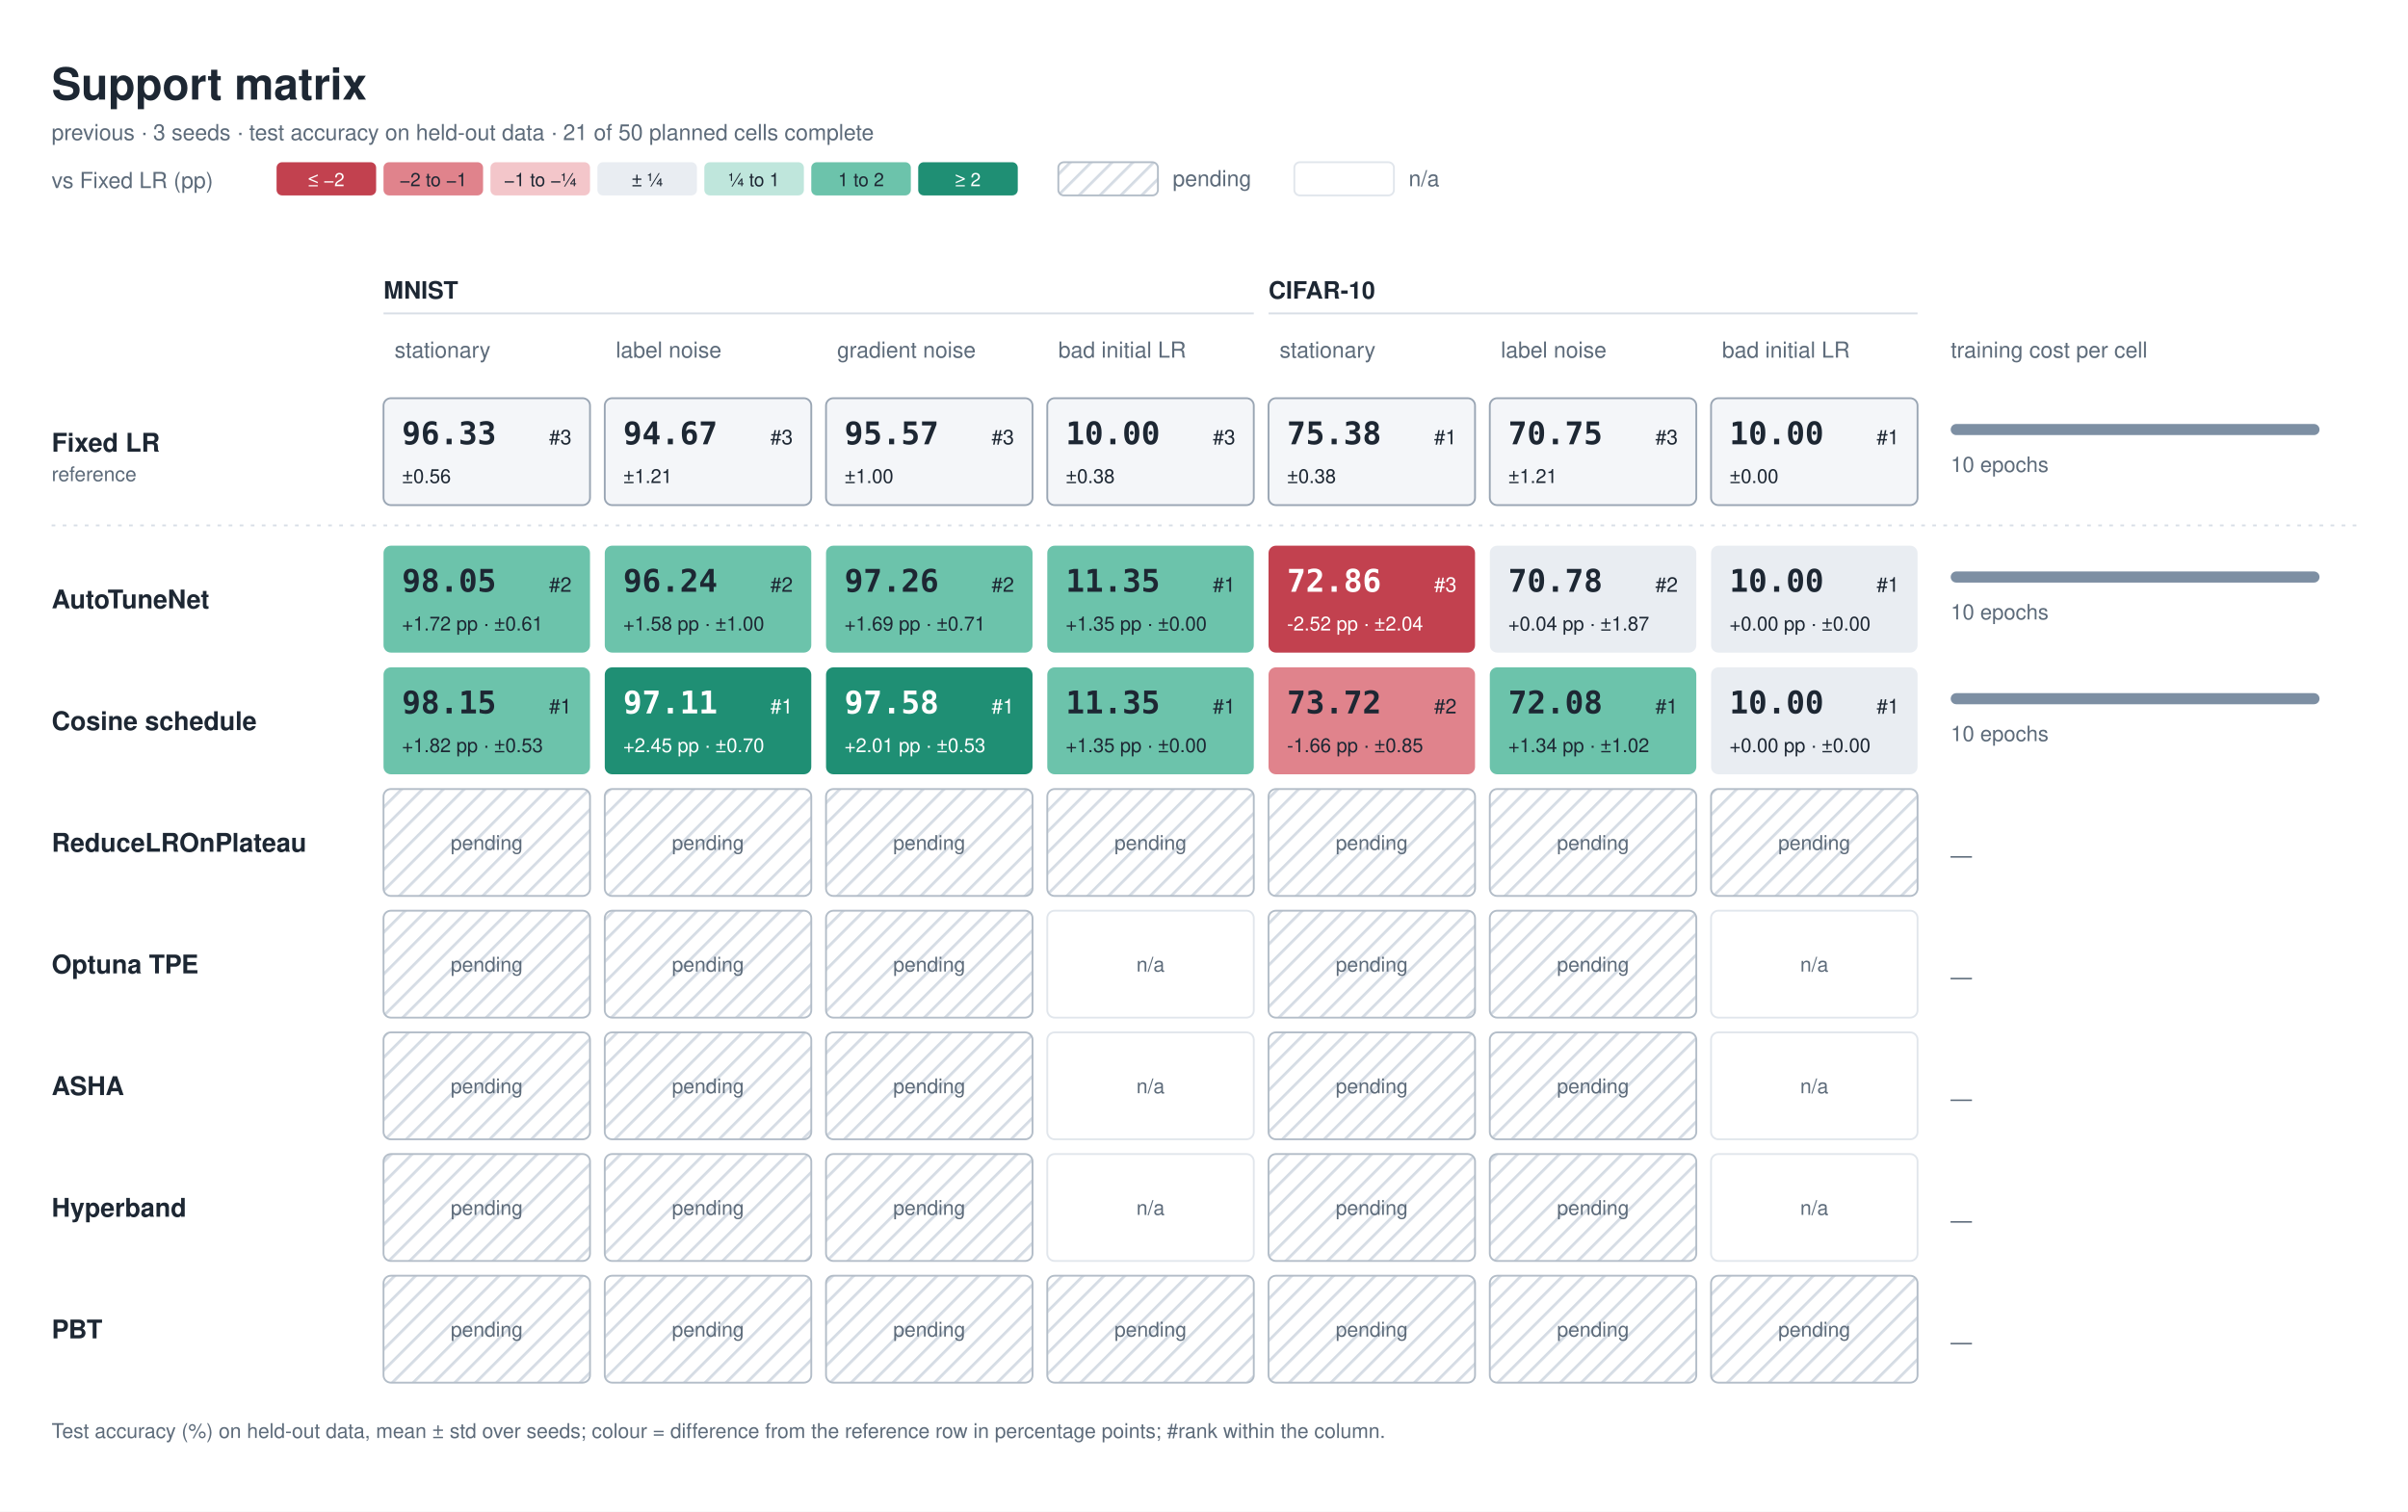
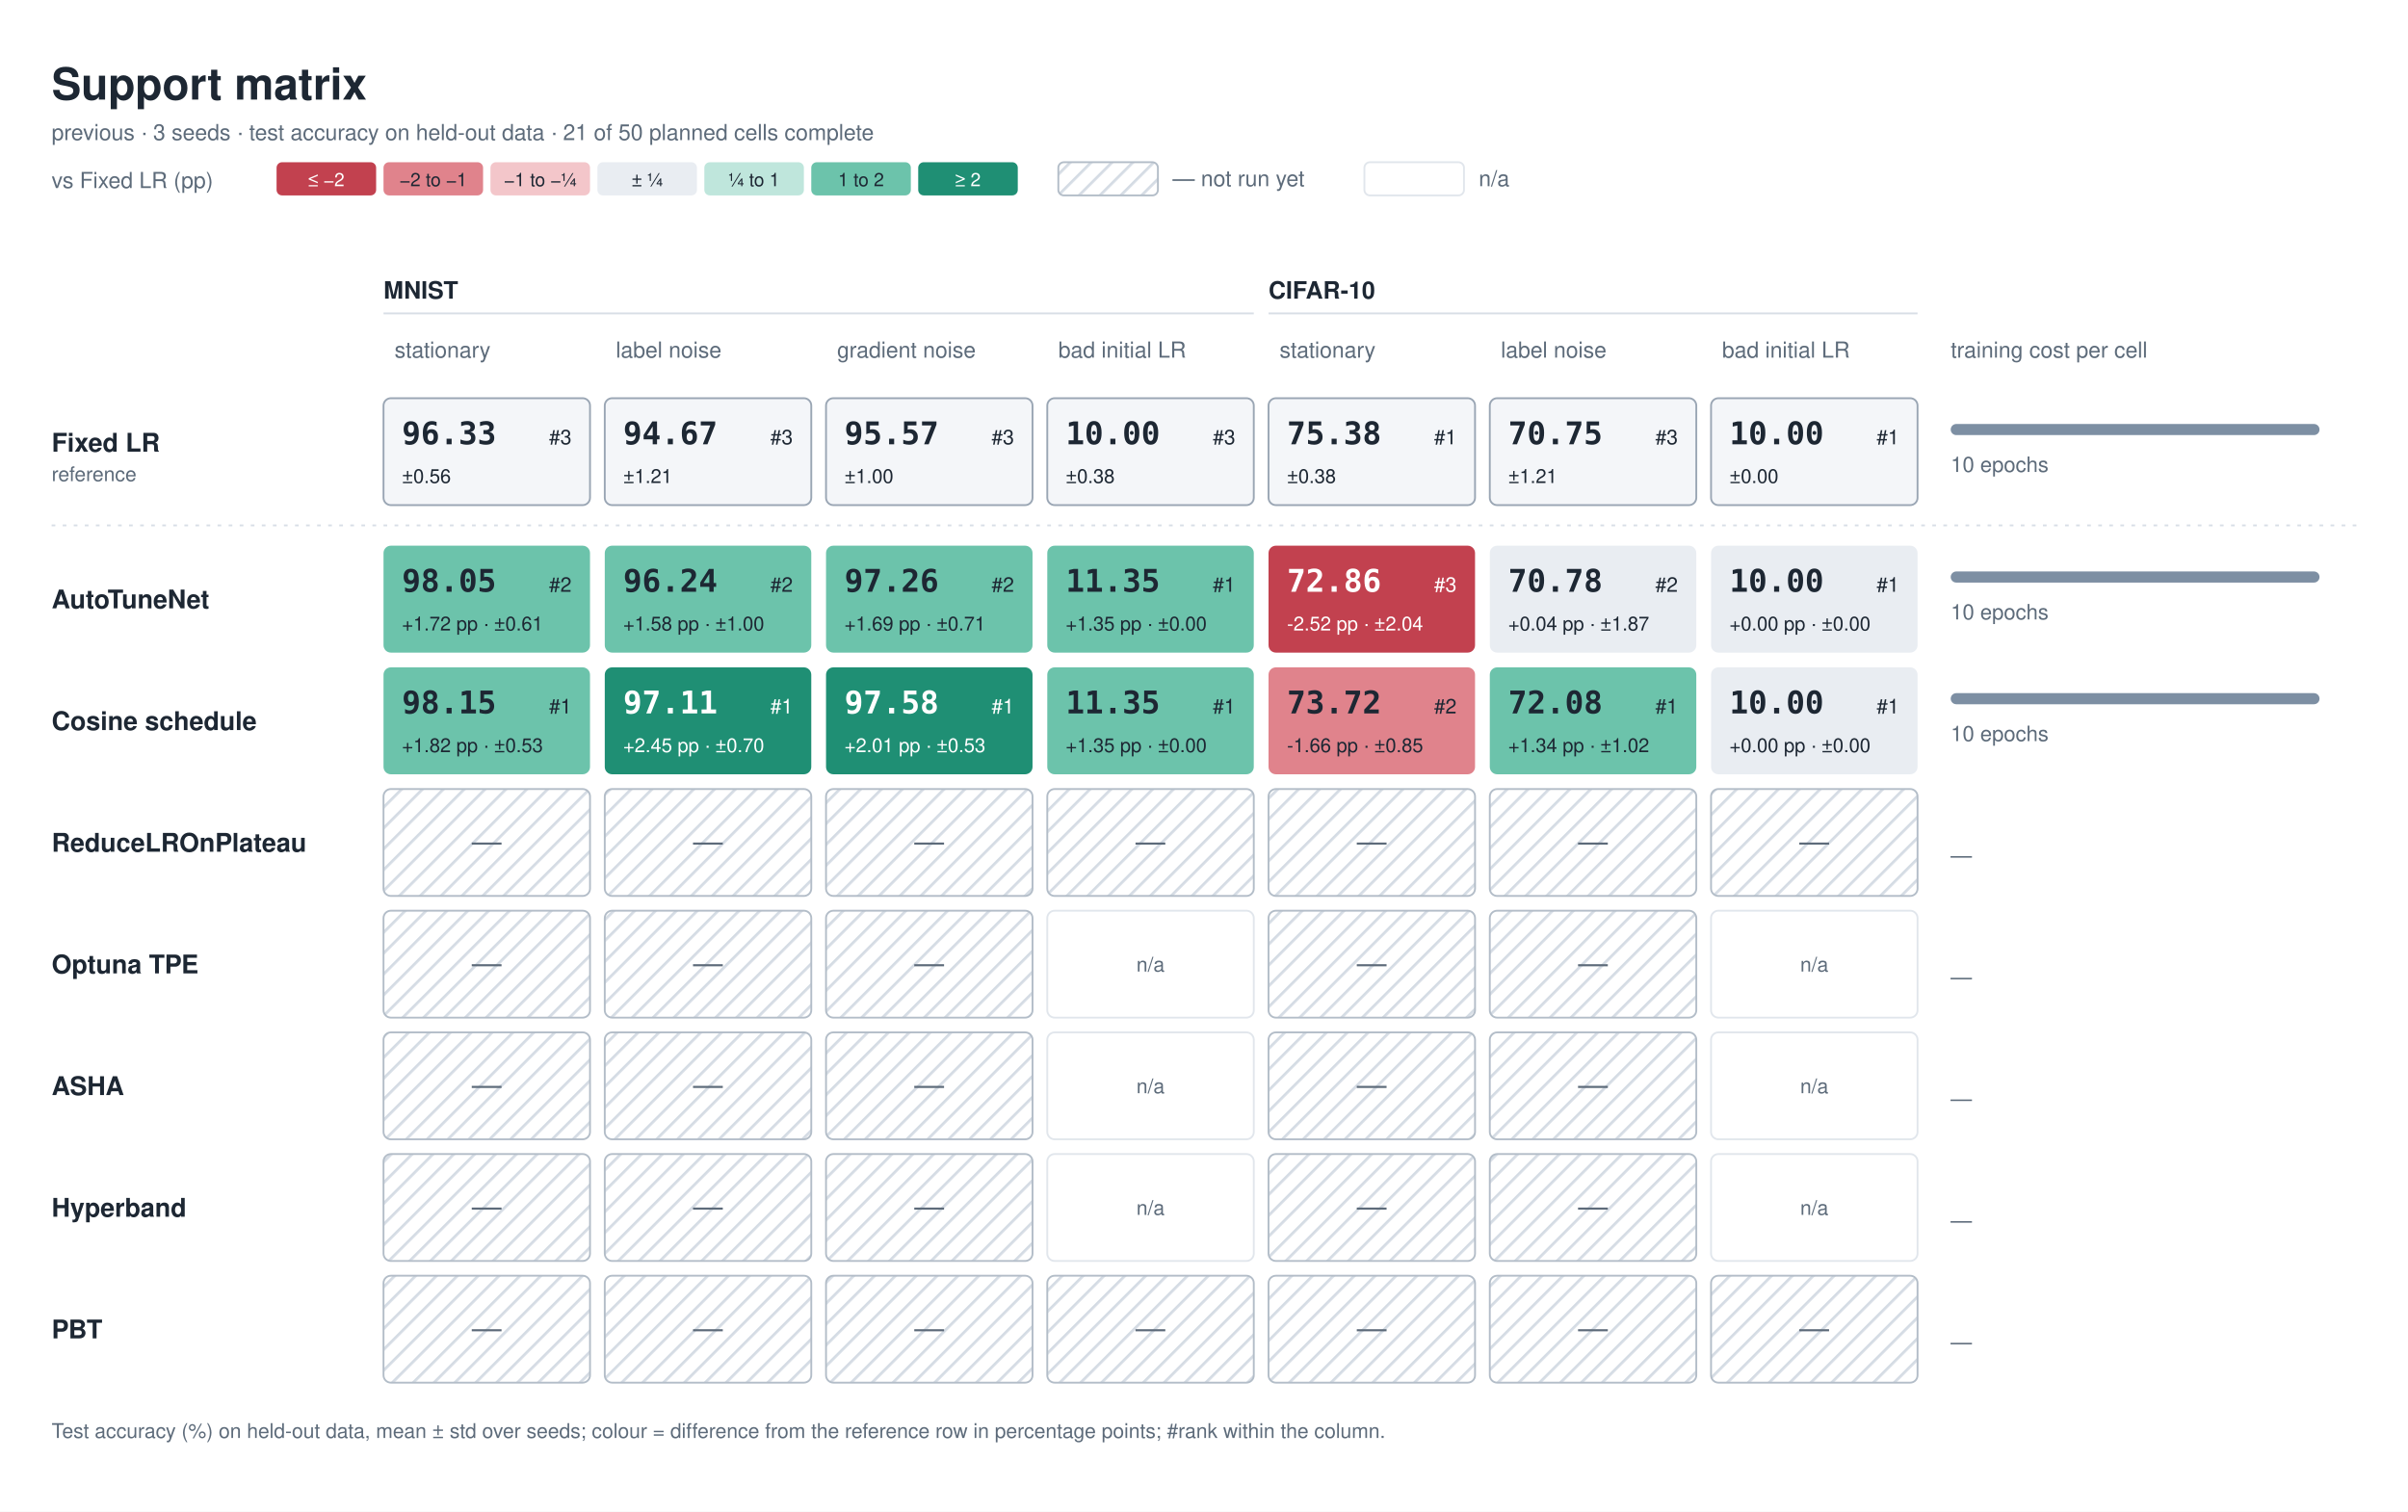
<svg xmlns="http://www.w3.org/2000/svg" width="1306" height="820" viewBox="0 0 1306 820" role="img" aria-label="Support matrix">
  <style>
.bg{fill:#ffffff}.ink{fill:#1d2733}.soft{fill:#5d6b7a}.rule{stroke:#d8dee6}
.n3{fill:#c2414f}.n2{fill:#e0838c}.n1{fill:#f3c6ca}.z{fill:#e9edf2}.p1{fill:#bfe6dc}.p2{fill:#6cc3ab}.p3{fill:#1f8f74}
.ref{fill:#f4f6f9;stroke:#9aa6b4}.pend{fill:url(#hatch);stroke:#b3bdc8}.na{fill:none;stroke:#e1e6ec}
.hatch-line{stroke:#d6dde5}.bar{fill:#7d8fa3}.track{fill:#eef1f5}
.dark-text{fill:#ffffff}.light-text{fill:#1d2733}
@media (prefers-color-scheme: dark){
.bg{fill:#11161d}.ink{fill:#e6ebf1}.soft{fill:#93a1b0}.rule{stroke:#2a333e}
.n3{fill:#b8404d}.n2{fill:#8c3a44}.n1{fill:#4e2f36}.z{fill:#232b35}.p1{fill:#21453d}.p2{fill:#24735f}.p3{fill:#2fae8c}
.ref{fill:#1a212a;stroke:#5c6b7b}.pend{stroke:#3b4652}.na{stroke:#262e38}
.hatch-line{stroke:#2c3642}.bar{fill:#6f8399}.track{fill:#1c232c}
.dark-text{fill:#ffffff}.light-text{fill:#e6ebf1}}
</style>
  <defs>
    <pattern id="hatch" width="8" height="8" patternUnits="userSpaceOnUse" patternTransform="rotate(45)">
      <rect width="8" height="8" class="bg" />
      <line x1="0" y1="0" x2="0" y2="8" class="hatch-line" stroke-width="3" />
    </pattern>
  </defs>
  <rect width="1306" height="820" class="bg" />
  <text x="28.0" y="54.0" class="ink" font-family="-apple-system, 'Segoe UI', Helvetica, Arial, sans-serif" font-size="24" font-weight="700" text-anchor="start">Support matrix</text>
  <text x="28.0" y="76.0" class="soft" font-family="-apple-system, 'Segoe UI', Helvetica, Arial, sans-serif" font-size="12" font-weight="normal" text-anchor="start">previous · 3 seeds · test accuracy on held-out data · 21 of 50 planned cells complete</text>
  <text x="28.0" y="102.0" class="soft" font-family="-apple-system, 'Segoe UI', Helvetica, Arial, sans-serif" font-size="12" font-weight="normal" text-anchor="start">vs Fixed LR (pp)</text>
  <rect x="150" y="88" width="54" height="18" rx="3" class="n3" />
  <text x="177.0" y="101.0" class="dark-text" font-family="-apple-system, 'Segoe UI', Helvetica, Arial, sans-serif" font-size="10" font-weight="normal" text-anchor="middle">≤ −2</text>
  <rect x="208" y="88" width="54" height="18" rx="3" class="n2" />
  <text x="235.0" y="101.0" class="light-text" font-family="-apple-system, 'Segoe UI', Helvetica, Arial, sans-serif" font-size="10" font-weight="normal" text-anchor="middle">−2 to −1</text>
  <rect x="266" y="88" width="54" height="18" rx="3" class="n1" />
  <text x="293.0" y="101.0" class="light-text" font-family="-apple-system, 'Segoe UI', Helvetica, Arial, sans-serif" font-size="10" font-weight="normal" text-anchor="middle">−1 to −¼</text>
  <rect x="324" y="88" width="54" height="18" rx="3" class="z" />
  <text x="351.0" y="101.0" class="light-text" font-family="-apple-system, 'Segoe UI', Helvetica, Arial, sans-serif" font-size="10" font-weight="normal" text-anchor="middle">± ¼</text>
  <rect x="382" y="88" width="54" height="18" rx="3" class="p1" />
  <text x="409.0" y="101.0" class="light-text" font-family="-apple-system, 'Segoe UI', Helvetica, Arial, sans-serif" font-size="10" font-weight="normal" text-anchor="middle">¼ to 1</text>
  <rect x="440" y="88" width="54" height="18" rx="3" class="p2" />
  <text x="467.0" y="101.0" class="light-text" font-family="-apple-system, 'Segoe UI', Helvetica, Arial, sans-serif" font-size="10" font-weight="normal" text-anchor="middle">1 to 2</text>
  <rect x="498" y="88" width="54" height="18" rx="3" class="p3" />
  <text x="525.0" y="101.0" class="dark-text" font-family="-apple-system, 'Segoe UI', Helvetica, Arial, sans-serif" font-size="10" font-weight="normal" text-anchor="middle">≥ 2</text>
  <rect x="574" y="88" width="54" height="18" rx="3" class="pend" />
-   <text x="636.0" y="101.0" class="soft" font-family="-apple-system, 'Segoe UI', Helvetica, Arial, sans-serif" font-size="12" font-weight="normal" text-anchor="start">pending</text>
-   <rect x="702" y="88" width="54" height="18" rx="3" class="na" />
-   <text x="764.0" y="101.0" class="soft" font-family="-apple-system, 'Segoe UI', Helvetica, Arial, sans-serif" font-size="12" font-weight="normal" text-anchor="start">n/a</text>
+   <text x="636.0" y="101.0" class="soft" font-family="-apple-system, 'Segoe UI', Helvetica, Arial, sans-serif" font-size="12" font-weight="normal" text-anchor="start">— not run yet</text>
+   <rect x="740" y="88" width="54" height="18" rx="3" class="na" />
+   <text x="802.0" y="101.0" class="soft" font-family="-apple-system, 'Segoe UI', Helvetica, Arial, sans-serif" font-size="12" font-weight="normal" text-anchor="start">n/a</text>
  <text x="208.0" y="162.0" class="ink" font-family="-apple-system, 'Segoe UI', Helvetica, Arial, sans-serif" font-size="13" font-weight="700" text-anchor="start">MNIST</text>
  <line x1="208" y1="170" x2="680" y2="170" class="rule" stroke-width="1" />
  <text x="688.0" y="162.0" class="ink" font-family="-apple-system, 'Segoe UI', Helvetica, Arial, sans-serif" font-size="13" font-weight="700" text-anchor="start">CIFAR-10</text>
  <line x1="688" y1="170" x2="1040" y2="170" class="rule" stroke-width="1" />
  <text x="214.0" y="194.0" class="soft" font-family="-apple-system, 'Segoe UI', Helvetica, Arial, sans-serif" font-size="12" font-weight="normal" text-anchor="start">stationary</text>
  <text x="334.0" y="194.0" class="soft" font-family="-apple-system, 'Segoe UI', Helvetica, Arial, sans-serif" font-size="12" font-weight="normal" text-anchor="start">label noise</text>
  <text x="454.0" y="194.0" class="soft" font-family="-apple-system, 'Segoe UI', Helvetica, Arial, sans-serif" font-size="12" font-weight="normal" text-anchor="start">gradient noise</text>
  <text x="574.0" y="194.0" class="soft" font-family="-apple-system, 'Segoe UI', Helvetica, Arial, sans-serif" font-size="12" font-weight="normal" text-anchor="start">bad initial LR</text>
  <text x="694.0" y="194.0" class="soft" font-family="-apple-system, 'Segoe UI', Helvetica, Arial, sans-serif" font-size="12" font-weight="normal" text-anchor="start">stationary</text>
  <text x="814.0" y="194.0" class="soft" font-family="-apple-system, 'Segoe UI', Helvetica, Arial, sans-serif" font-size="12" font-weight="normal" text-anchor="start">label noise</text>
  <text x="934.0" y="194.0" class="soft" font-family="-apple-system, 'Segoe UI', Helvetica, Arial, sans-serif" font-size="12" font-weight="normal" text-anchor="start">bad initial LR</text>
  <text x="1058.0" y="194.0" class="soft" font-family="-apple-system, 'Segoe UI', Helvetica, Arial, sans-serif" font-size="12" font-weight="normal" text-anchor="start">training cost per cell</text>
  <text x="28.0" y="245.0" class="ink" font-family="-apple-system, 'Segoe UI', Helvetica, Arial, sans-serif" font-size="14" font-weight="700" text-anchor="start">Fixed LR</text>
  <text x="28.0" y="261.0" class="soft" font-family="-apple-system, 'Segoe UI', Helvetica, Arial, sans-serif" font-size="11" font-weight="normal" text-anchor="start">reference</text>
  <rect x="208" y="216" width="112" height="58" rx="4" class="ref" />
  <text x="218.0" y="241.0" class="light-text" font-family="ui-monospace, SFMono-Regular, Menlo, Consolas, monospace" font-size="17" font-weight="700" text-anchor="start">96.33</text>
  <text x="310.0" y="241.0" class="light-text" font-family="-apple-system, 'Segoe UI', Helvetica, Arial, sans-serif" font-size="11" font-weight="normal" text-anchor="end">#3</text>
  <text x="218.0" y="262.0" class="light-text" font-family="-apple-system, 'Segoe UI', Helvetica, Arial, sans-serif" font-size="10.5" font-weight="normal" text-anchor="start">±0.56</text>
  <rect x="328" y="216" width="112" height="58" rx="4" class="ref" />
  <text x="338.0" y="241.0" class="light-text" font-family="ui-monospace, SFMono-Regular, Menlo, Consolas, monospace" font-size="17" font-weight="700" text-anchor="start">94.67</text>
  <text x="430.0" y="241.0" class="light-text" font-family="-apple-system, 'Segoe UI', Helvetica, Arial, sans-serif" font-size="11" font-weight="normal" text-anchor="end">#3</text>
  <text x="338.0" y="262.0" class="light-text" font-family="-apple-system, 'Segoe UI', Helvetica, Arial, sans-serif" font-size="10.5" font-weight="normal" text-anchor="start">±1.21</text>
  <rect x="448" y="216" width="112" height="58" rx="4" class="ref" />
  <text x="458.0" y="241.0" class="light-text" font-family="ui-monospace, SFMono-Regular, Menlo, Consolas, monospace" font-size="17" font-weight="700" text-anchor="start">95.57</text>
  <text x="550.0" y="241.0" class="light-text" font-family="-apple-system, 'Segoe UI', Helvetica, Arial, sans-serif" font-size="11" font-weight="normal" text-anchor="end">#3</text>
  <text x="458.0" y="262.0" class="light-text" font-family="-apple-system, 'Segoe UI', Helvetica, Arial, sans-serif" font-size="10.5" font-weight="normal" text-anchor="start">±1.00</text>
  <rect x="568" y="216" width="112" height="58" rx="4" class="ref" />
  <text x="578.0" y="241.0" class="light-text" font-family="ui-monospace, SFMono-Regular, Menlo, Consolas, monospace" font-size="17" font-weight="700" text-anchor="start">10.00</text>
  <text x="670.0" y="241.0" class="light-text" font-family="-apple-system, 'Segoe UI', Helvetica, Arial, sans-serif" font-size="11" font-weight="normal" text-anchor="end">#3</text>
  <text x="578.0" y="262.0" class="light-text" font-family="-apple-system, 'Segoe UI', Helvetica, Arial, sans-serif" font-size="10.5" font-weight="normal" text-anchor="start">±0.38</text>
  <rect x="688" y="216" width="112" height="58" rx="4" class="ref" />
  <text x="698.0" y="241.0" class="light-text" font-family="ui-monospace, SFMono-Regular, Menlo, Consolas, monospace" font-size="17" font-weight="700" text-anchor="start">75.38</text>
  <text x="790.0" y="241.0" class="light-text" font-family="-apple-system, 'Segoe UI', Helvetica, Arial, sans-serif" font-size="11" font-weight="normal" text-anchor="end">#1</text>
  <text x="698.0" y="262.0" class="light-text" font-family="-apple-system, 'Segoe UI', Helvetica, Arial, sans-serif" font-size="10.5" font-weight="normal" text-anchor="start">±0.38</text>
  <rect x="808" y="216" width="112" height="58" rx="4" class="ref" />
  <text x="818.0" y="241.0" class="light-text" font-family="ui-monospace, SFMono-Regular, Menlo, Consolas, monospace" font-size="17" font-weight="700" text-anchor="start">70.75</text>
  <text x="910.0" y="241.0" class="light-text" font-family="-apple-system, 'Segoe UI', Helvetica, Arial, sans-serif" font-size="11" font-weight="normal" text-anchor="end">#3</text>
  <text x="818.0" y="262.0" class="light-text" font-family="-apple-system, 'Segoe UI', Helvetica, Arial, sans-serif" font-size="10.5" font-weight="normal" text-anchor="start">±1.21</text>
  <rect x="928" y="216" width="112" height="58" rx="4" class="ref" />
  <text x="938.0" y="241.0" class="light-text" font-family="ui-monospace, SFMono-Regular, Menlo, Consolas, monospace" font-size="17" font-weight="700" text-anchor="start">10.00</text>
  <text x="1030.0" y="241.0" class="light-text" font-family="-apple-system, 'Segoe UI', Helvetica, Arial, sans-serif" font-size="11" font-weight="normal" text-anchor="end">#1</text>
  <text x="938.0" y="262.0" class="light-text" font-family="-apple-system, 'Segoe UI', Helvetica, Arial, sans-serif" font-size="10.5" font-weight="normal" text-anchor="start">±0.00</text>
  <rect x="1058" y="230" width="200" height="6" rx="3" class="track" />
  <rect x="1058" y="230" width="200.0" height="6" rx="3" class="bar" />
  <text x="1058.0" y="256.0" class="soft" font-family="-apple-system, 'Segoe UI', Helvetica, Arial, sans-serif" font-size="11.5" font-weight="normal" text-anchor="start">10 epochs</text>
  <line x1="28" y1="285.0" x2="1278" y2="285.0" class="rule" stroke-dasharray="2 4" />
  <text x="28.0" y="330.0" class="ink" font-family="-apple-system, 'Segoe UI', Helvetica, Arial, sans-serif" font-size="14" font-weight="700" text-anchor="start">AutoTuneNet</text>
  <rect x="208" y="296" width="112" height="58" rx="4" class="p2" />
  <text x="218.0" y="321.0" class="light-text" font-family="ui-monospace, SFMono-Regular, Menlo, Consolas, monospace" font-size="17" font-weight="700" text-anchor="start">98.05</text>
  <text x="310.0" y="321.0" class="light-text" font-family="-apple-system, 'Segoe UI', Helvetica, Arial, sans-serif" font-size="11" font-weight="normal" text-anchor="end">#2</text>
  <text x="218.0" y="342.0" class="light-text" font-family="-apple-system, 'Segoe UI', Helvetica, Arial, sans-serif" font-size="10.5" font-weight="normal" text-anchor="start">+1.72 pp · ±0.61</text>
  <rect x="328" y="296" width="112" height="58" rx="4" class="p2" />
  <text x="338.0" y="321.0" class="light-text" font-family="ui-monospace, SFMono-Regular, Menlo, Consolas, monospace" font-size="17" font-weight="700" text-anchor="start">96.24</text>
  <text x="430.0" y="321.0" class="light-text" font-family="-apple-system, 'Segoe UI', Helvetica, Arial, sans-serif" font-size="11" font-weight="normal" text-anchor="end">#2</text>
  <text x="338.0" y="342.0" class="light-text" font-family="-apple-system, 'Segoe UI', Helvetica, Arial, sans-serif" font-size="10.5" font-weight="normal" text-anchor="start">+1.58 pp · ±1.00</text>
  <rect x="448" y="296" width="112" height="58" rx="4" class="p2" />
  <text x="458.0" y="321.0" class="light-text" font-family="ui-monospace, SFMono-Regular, Menlo, Consolas, monospace" font-size="17" font-weight="700" text-anchor="start">97.26</text>
  <text x="550.0" y="321.0" class="light-text" font-family="-apple-system, 'Segoe UI', Helvetica, Arial, sans-serif" font-size="11" font-weight="normal" text-anchor="end">#2</text>
  <text x="458.0" y="342.0" class="light-text" font-family="-apple-system, 'Segoe UI', Helvetica, Arial, sans-serif" font-size="10.5" font-weight="normal" text-anchor="start">+1.69 pp · ±0.71</text>
  <rect x="568" y="296" width="112" height="58" rx="4" class="p2" />
  <text x="578.0" y="321.0" class="light-text" font-family="ui-monospace, SFMono-Regular, Menlo, Consolas, monospace" font-size="17" font-weight="700" text-anchor="start">11.35</text>
  <text x="670.0" y="321.0" class="light-text" font-family="-apple-system, 'Segoe UI', Helvetica, Arial, sans-serif" font-size="11" font-weight="normal" text-anchor="end">#1</text>
  <text x="578.0" y="342.0" class="light-text" font-family="-apple-system, 'Segoe UI', Helvetica, Arial, sans-serif" font-size="10.5" font-weight="normal" text-anchor="start">+1.35 pp · ±0.00</text>
  <rect x="688" y="296" width="112" height="58" rx="4" class="n3" />
  <text x="698.0" y="321.0" class="dark-text" font-family="ui-monospace, SFMono-Regular, Menlo, Consolas, monospace" font-size="17" font-weight="700" text-anchor="start">72.86</text>
  <text x="790.0" y="321.0" class="dark-text" font-family="-apple-system, 'Segoe UI', Helvetica, Arial, sans-serif" font-size="11" font-weight="normal" text-anchor="end">#3</text>
  <text x="698.0" y="342.0" class="dark-text" font-family="-apple-system, 'Segoe UI', Helvetica, Arial, sans-serif" font-size="10.5" font-weight="normal" text-anchor="start">-2.52 pp · ±2.04</text>
  <rect x="808" y="296" width="112" height="58" rx="4" class="z" />
  <text x="818.0" y="321.0" class="light-text" font-family="ui-monospace, SFMono-Regular, Menlo, Consolas, monospace" font-size="17" font-weight="700" text-anchor="start">70.78</text>
  <text x="910.0" y="321.0" class="light-text" font-family="-apple-system, 'Segoe UI', Helvetica, Arial, sans-serif" font-size="11" font-weight="normal" text-anchor="end">#2</text>
  <text x="818.0" y="342.0" class="light-text" font-family="-apple-system, 'Segoe UI', Helvetica, Arial, sans-serif" font-size="10.5" font-weight="normal" text-anchor="start">+0.04 pp · ±1.87</text>
  <rect x="928" y="296" width="112" height="58" rx="4" class="z" />
  <text x="938.0" y="321.0" class="light-text" font-family="ui-monospace, SFMono-Regular, Menlo, Consolas, monospace" font-size="17" font-weight="700" text-anchor="start">10.00</text>
  <text x="1030.0" y="321.0" class="light-text" font-family="-apple-system, 'Segoe UI', Helvetica, Arial, sans-serif" font-size="11" font-weight="normal" text-anchor="end">#1</text>
  <text x="938.0" y="342.0" class="light-text" font-family="-apple-system, 'Segoe UI', Helvetica, Arial, sans-serif" font-size="10.5" font-weight="normal" text-anchor="start">+0.00 pp · ±0.00</text>
  <rect x="1058" y="310" width="200" height="6" rx="3" class="track" />
  <rect x="1058" y="310" width="200.0" height="6" rx="3" class="bar" />
  <text x="1058.0" y="336.0" class="soft" font-family="-apple-system, 'Segoe UI', Helvetica, Arial, sans-serif" font-size="11.5" font-weight="normal" text-anchor="start">10 epochs</text>
  <text x="28.0" y="396.0" class="ink" font-family="-apple-system, 'Segoe UI', Helvetica, Arial, sans-serif" font-size="14" font-weight="700" text-anchor="start">Cosine schedule</text>
  <rect x="208" y="362" width="112" height="58" rx="4" class="p2" />
  <text x="218.0" y="387.0" class="light-text" font-family="ui-monospace, SFMono-Regular, Menlo, Consolas, monospace" font-size="17" font-weight="700" text-anchor="start">98.15</text>
  <text x="310.0" y="387.0" class="light-text" font-family="-apple-system, 'Segoe UI', Helvetica, Arial, sans-serif" font-size="11" font-weight="normal" text-anchor="end">#1</text>
  <text x="218.0" y="408.0" class="light-text" font-family="-apple-system, 'Segoe UI', Helvetica, Arial, sans-serif" font-size="10.5" font-weight="normal" text-anchor="start">+1.82 pp · ±0.53</text>
  <rect x="328" y="362" width="112" height="58" rx="4" class="p3" />
  <text x="338.0" y="387.0" class="dark-text" font-family="ui-monospace, SFMono-Regular, Menlo, Consolas, monospace" font-size="17" font-weight="700" text-anchor="start">97.11</text>
  <text x="430.0" y="387.0" class="dark-text" font-family="-apple-system, 'Segoe UI', Helvetica, Arial, sans-serif" font-size="11" font-weight="normal" text-anchor="end">#1</text>
  <text x="338.0" y="408.0" class="dark-text" font-family="-apple-system, 'Segoe UI', Helvetica, Arial, sans-serif" font-size="10.5" font-weight="normal" text-anchor="start">+2.45 pp · ±0.70</text>
  <rect x="448" y="362" width="112" height="58" rx="4" class="p3" />
  <text x="458.0" y="387.0" class="dark-text" font-family="ui-monospace, SFMono-Regular, Menlo, Consolas, monospace" font-size="17" font-weight="700" text-anchor="start">97.58</text>
  <text x="550.0" y="387.0" class="dark-text" font-family="-apple-system, 'Segoe UI', Helvetica, Arial, sans-serif" font-size="11" font-weight="normal" text-anchor="end">#1</text>
  <text x="458.0" y="408.0" class="dark-text" font-family="-apple-system, 'Segoe UI', Helvetica, Arial, sans-serif" font-size="10.5" font-weight="normal" text-anchor="start">+2.01 pp · ±0.53</text>
  <rect x="568" y="362" width="112" height="58" rx="4" class="p2" />
  <text x="578.0" y="387.0" class="light-text" font-family="ui-monospace, SFMono-Regular, Menlo, Consolas, monospace" font-size="17" font-weight="700" text-anchor="start">11.35</text>
  <text x="670.0" y="387.0" class="light-text" font-family="-apple-system, 'Segoe UI', Helvetica, Arial, sans-serif" font-size="11" font-weight="normal" text-anchor="end">#1</text>
  <text x="578.0" y="408.0" class="light-text" font-family="-apple-system, 'Segoe UI', Helvetica, Arial, sans-serif" font-size="10.5" font-weight="normal" text-anchor="start">+1.35 pp · ±0.00</text>
  <rect x="688" y="362" width="112" height="58" rx="4" class="n2" />
  <text x="698.0" y="387.0" class="light-text" font-family="ui-monospace, SFMono-Regular, Menlo, Consolas, monospace" font-size="17" font-weight="700" text-anchor="start">73.72</text>
  <text x="790.0" y="387.0" class="light-text" font-family="-apple-system, 'Segoe UI', Helvetica, Arial, sans-serif" font-size="11" font-weight="normal" text-anchor="end">#2</text>
  <text x="698.0" y="408.0" class="light-text" font-family="-apple-system, 'Segoe UI', Helvetica, Arial, sans-serif" font-size="10.5" font-weight="normal" text-anchor="start">-1.66 pp · ±0.85</text>
  <rect x="808" y="362" width="112" height="58" rx="4" class="p2" />
  <text x="818.0" y="387.0" class="light-text" font-family="ui-monospace, SFMono-Regular, Menlo, Consolas, monospace" font-size="17" font-weight="700" text-anchor="start">72.08</text>
  <text x="910.0" y="387.0" class="light-text" font-family="-apple-system, 'Segoe UI', Helvetica, Arial, sans-serif" font-size="11" font-weight="normal" text-anchor="end">#1</text>
  <text x="818.0" y="408.0" class="light-text" font-family="-apple-system, 'Segoe UI', Helvetica, Arial, sans-serif" font-size="10.5" font-weight="normal" text-anchor="start">+1.34 pp · ±1.02</text>
  <rect x="928" y="362" width="112" height="58" rx="4" class="z" />
  <text x="938.0" y="387.0" class="light-text" font-family="ui-monospace, SFMono-Regular, Menlo, Consolas, monospace" font-size="17" font-weight="700" text-anchor="start">10.00</text>
  <text x="1030.0" y="387.0" class="light-text" font-family="-apple-system, 'Segoe UI', Helvetica, Arial, sans-serif" font-size="11" font-weight="normal" text-anchor="end">#1</text>
  <text x="938.0" y="408.0" class="light-text" font-family="-apple-system, 'Segoe UI', Helvetica, Arial, sans-serif" font-size="10.5" font-weight="normal" text-anchor="start">+0.00 pp · ±0.00</text>
  <rect x="1058" y="376" width="200" height="6" rx="3" class="track" />
  <rect x="1058" y="376" width="200.0" height="6" rx="3" class="bar" />
  <text x="1058.0" y="402.0" class="soft" font-family="-apple-system, 'Segoe UI', Helvetica, Arial, sans-serif" font-size="11.5" font-weight="normal" text-anchor="start">10 epochs</text>
  <text x="28.0" y="462.0" class="ink" font-family="-apple-system, 'Segoe UI', Helvetica, Arial, sans-serif" font-size="14" font-weight="700" text-anchor="start">ReduceLROnPlateau</text>
  <rect x="208" y="428" width="112" height="58" rx="4" class="pend" />
-   <text x="264.0" y="461.0" class="soft" font-family="-apple-system, 'Segoe UI', Helvetica, Arial, sans-serif" font-size="11" font-weight="normal" text-anchor="middle">pending</text>
+   <text x="264.0" y="462.0" class="soft" font-family="-apple-system, 'Segoe UI', Helvetica, Arial, sans-serif" font-size="16" font-weight="normal" text-anchor="middle">—</text>
  <rect x="328" y="428" width="112" height="58" rx="4" class="pend" />
-   <text x="384.0" y="461.0" class="soft" font-family="-apple-system, 'Segoe UI', Helvetica, Arial, sans-serif" font-size="11" font-weight="normal" text-anchor="middle">pending</text>
+   <text x="384.0" y="462.0" class="soft" font-family="-apple-system, 'Segoe UI', Helvetica, Arial, sans-serif" font-size="16" font-weight="normal" text-anchor="middle">—</text>
  <rect x="448" y="428" width="112" height="58" rx="4" class="pend" />
-   <text x="504.0" y="461.0" class="soft" font-family="-apple-system, 'Segoe UI', Helvetica, Arial, sans-serif" font-size="11" font-weight="normal" text-anchor="middle">pending</text>
+   <text x="504.0" y="462.0" class="soft" font-family="-apple-system, 'Segoe UI', Helvetica, Arial, sans-serif" font-size="16" font-weight="normal" text-anchor="middle">—</text>
  <rect x="568" y="428" width="112" height="58" rx="4" class="pend" />
-   <text x="624.0" y="461.0" class="soft" font-family="-apple-system, 'Segoe UI', Helvetica, Arial, sans-serif" font-size="11" font-weight="normal" text-anchor="middle">pending</text>
+   <text x="624.0" y="462.0" class="soft" font-family="-apple-system, 'Segoe UI', Helvetica, Arial, sans-serif" font-size="16" font-weight="normal" text-anchor="middle">—</text>
  <rect x="688" y="428" width="112" height="58" rx="4" class="pend" />
-   <text x="744.0" y="461.0" class="soft" font-family="-apple-system, 'Segoe UI', Helvetica, Arial, sans-serif" font-size="11" font-weight="normal" text-anchor="middle">pending</text>
+   <text x="744.0" y="462.0" class="soft" font-family="-apple-system, 'Segoe UI', Helvetica, Arial, sans-serif" font-size="16" font-weight="normal" text-anchor="middle">—</text>
  <rect x="808" y="428" width="112" height="58" rx="4" class="pend" />
-   <text x="864.0" y="461.0" class="soft" font-family="-apple-system, 'Segoe UI', Helvetica, Arial, sans-serif" font-size="11" font-weight="normal" text-anchor="middle">pending</text>
+   <text x="864.0" y="462.0" class="soft" font-family="-apple-system, 'Segoe UI', Helvetica, Arial, sans-serif" font-size="16" font-weight="normal" text-anchor="middle">—</text>
  <rect x="928" y="428" width="112" height="58" rx="4" class="pend" />
-   <text x="984.0" y="461.0" class="soft" font-family="-apple-system, 'Segoe UI', Helvetica, Arial, sans-serif" font-size="11" font-weight="normal" text-anchor="middle">pending</text>
+   <text x="984.0" y="462.0" class="soft" font-family="-apple-system, 'Segoe UI', Helvetica, Arial, sans-serif" font-size="16" font-weight="normal" text-anchor="middle">—</text>
  <text x="1058.0" y="468.0" class="soft" font-family="-apple-system, 'Segoe UI', Helvetica, Arial, sans-serif" font-size="11.5" font-weight="normal" text-anchor="start">—</text>
  <text x="28.0" y="528.0" class="ink" font-family="-apple-system, 'Segoe UI', Helvetica, Arial, sans-serif" font-size="14" font-weight="700" text-anchor="start">Optuna TPE</text>
  <rect x="208" y="494" width="112" height="58" rx="4" class="pend" />
-   <text x="264.0" y="527.0" class="soft" font-family="-apple-system, 'Segoe UI', Helvetica, Arial, sans-serif" font-size="11" font-weight="normal" text-anchor="middle">pending</text>
+   <text x="264.0" y="528.0" class="soft" font-family="-apple-system, 'Segoe UI', Helvetica, Arial, sans-serif" font-size="16" font-weight="normal" text-anchor="middle">—</text>
  <rect x="328" y="494" width="112" height="58" rx="4" class="pend" />
-   <text x="384.0" y="527.0" class="soft" font-family="-apple-system, 'Segoe UI', Helvetica, Arial, sans-serif" font-size="11" font-weight="normal" text-anchor="middle">pending</text>
+   <text x="384.0" y="528.0" class="soft" font-family="-apple-system, 'Segoe UI', Helvetica, Arial, sans-serif" font-size="16" font-weight="normal" text-anchor="middle">—</text>
  <rect x="448" y="494" width="112" height="58" rx="4" class="pend" />
-   <text x="504.0" y="527.0" class="soft" font-family="-apple-system, 'Segoe UI', Helvetica, Arial, sans-serif" font-size="11" font-weight="normal" text-anchor="middle">pending</text>
+   <text x="504.0" y="528.0" class="soft" font-family="-apple-system, 'Segoe UI', Helvetica, Arial, sans-serif" font-size="16" font-weight="normal" text-anchor="middle">—</text>
  <rect x="568" y="494" width="112" height="58" rx="4" class="na" />
  <text x="624.0" y="527.0" class="soft" font-family="-apple-system, 'Segoe UI', Helvetica, Arial, sans-serif" font-size="11" font-weight="normal" text-anchor="middle">n/a</text>
  <rect x="688" y="494" width="112" height="58" rx="4" class="pend" />
-   <text x="744.0" y="527.0" class="soft" font-family="-apple-system, 'Segoe UI', Helvetica, Arial, sans-serif" font-size="11" font-weight="normal" text-anchor="middle">pending</text>
+   <text x="744.0" y="528.0" class="soft" font-family="-apple-system, 'Segoe UI', Helvetica, Arial, sans-serif" font-size="16" font-weight="normal" text-anchor="middle">—</text>
  <rect x="808" y="494" width="112" height="58" rx="4" class="pend" />
-   <text x="864.0" y="527.0" class="soft" font-family="-apple-system, 'Segoe UI', Helvetica, Arial, sans-serif" font-size="11" font-weight="normal" text-anchor="middle">pending</text>
+   <text x="864.0" y="528.0" class="soft" font-family="-apple-system, 'Segoe UI', Helvetica, Arial, sans-serif" font-size="16" font-weight="normal" text-anchor="middle">—</text>
  <rect x="928" y="494" width="112" height="58" rx="4" class="na" />
  <text x="984.0" y="527.0" class="soft" font-family="-apple-system, 'Segoe UI', Helvetica, Arial, sans-serif" font-size="11" font-weight="normal" text-anchor="middle">n/a</text>
  <text x="1058.0" y="534.0" class="soft" font-family="-apple-system, 'Segoe UI', Helvetica, Arial, sans-serif" font-size="11.5" font-weight="normal" text-anchor="start">—</text>
  <text x="28.0" y="594.0" class="ink" font-family="-apple-system, 'Segoe UI', Helvetica, Arial, sans-serif" font-size="14" font-weight="700" text-anchor="start">ASHA</text>
  <rect x="208" y="560" width="112" height="58" rx="4" class="pend" />
-   <text x="264.0" y="593.0" class="soft" font-family="-apple-system, 'Segoe UI', Helvetica, Arial, sans-serif" font-size="11" font-weight="normal" text-anchor="middle">pending</text>
+   <text x="264.0" y="594.0" class="soft" font-family="-apple-system, 'Segoe UI', Helvetica, Arial, sans-serif" font-size="16" font-weight="normal" text-anchor="middle">—</text>
  <rect x="328" y="560" width="112" height="58" rx="4" class="pend" />
-   <text x="384.0" y="593.0" class="soft" font-family="-apple-system, 'Segoe UI', Helvetica, Arial, sans-serif" font-size="11" font-weight="normal" text-anchor="middle">pending</text>
+   <text x="384.0" y="594.0" class="soft" font-family="-apple-system, 'Segoe UI', Helvetica, Arial, sans-serif" font-size="16" font-weight="normal" text-anchor="middle">—</text>
  <rect x="448" y="560" width="112" height="58" rx="4" class="pend" />
-   <text x="504.0" y="593.0" class="soft" font-family="-apple-system, 'Segoe UI', Helvetica, Arial, sans-serif" font-size="11" font-weight="normal" text-anchor="middle">pending</text>
+   <text x="504.0" y="594.0" class="soft" font-family="-apple-system, 'Segoe UI', Helvetica, Arial, sans-serif" font-size="16" font-weight="normal" text-anchor="middle">—</text>
  <rect x="568" y="560" width="112" height="58" rx="4" class="na" />
  <text x="624.0" y="593.0" class="soft" font-family="-apple-system, 'Segoe UI', Helvetica, Arial, sans-serif" font-size="11" font-weight="normal" text-anchor="middle">n/a</text>
  <rect x="688" y="560" width="112" height="58" rx="4" class="pend" />
-   <text x="744.0" y="593.0" class="soft" font-family="-apple-system, 'Segoe UI', Helvetica, Arial, sans-serif" font-size="11" font-weight="normal" text-anchor="middle">pending</text>
+   <text x="744.0" y="594.0" class="soft" font-family="-apple-system, 'Segoe UI', Helvetica, Arial, sans-serif" font-size="16" font-weight="normal" text-anchor="middle">—</text>
  <rect x="808" y="560" width="112" height="58" rx="4" class="pend" />
-   <text x="864.0" y="593.0" class="soft" font-family="-apple-system, 'Segoe UI', Helvetica, Arial, sans-serif" font-size="11" font-weight="normal" text-anchor="middle">pending</text>
+   <text x="864.0" y="594.0" class="soft" font-family="-apple-system, 'Segoe UI', Helvetica, Arial, sans-serif" font-size="16" font-weight="normal" text-anchor="middle">—</text>
  <rect x="928" y="560" width="112" height="58" rx="4" class="na" />
  <text x="984.0" y="593.0" class="soft" font-family="-apple-system, 'Segoe UI', Helvetica, Arial, sans-serif" font-size="11" font-weight="normal" text-anchor="middle">n/a</text>
  <text x="1058.0" y="600.0" class="soft" font-family="-apple-system, 'Segoe UI', Helvetica, Arial, sans-serif" font-size="11.5" font-weight="normal" text-anchor="start">—</text>
  <text x="28.0" y="660.0" class="ink" font-family="-apple-system, 'Segoe UI', Helvetica, Arial, sans-serif" font-size="14" font-weight="700" text-anchor="start">Hyperband</text>
  <rect x="208" y="626" width="112" height="58" rx="4" class="pend" />
-   <text x="264.0" y="659.0" class="soft" font-family="-apple-system, 'Segoe UI', Helvetica, Arial, sans-serif" font-size="11" font-weight="normal" text-anchor="middle">pending</text>
+   <text x="264.0" y="660.0" class="soft" font-family="-apple-system, 'Segoe UI', Helvetica, Arial, sans-serif" font-size="16" font-weight="normal" text-anchor="middle">—</text>
  <rect x="328" y="626" width="112" height="58" rx="4" class="pend" />
-   <text x="384.0" y="659.0" class="soft" font-family="-apple-system, 'Segoe UI', Helvetica, Arial, sans-serif" font-size="11" font-weight="normal" text-anchor="middle">pending</text>
+   <text x="384.0" y="660.0" class="soft" font-family="-apple-system, 'Segoe UI', Helvetica, Arial, sans-serif" font-size="16" font-weight="normal" text-anchor="middle">—</text>
  <rect x="448" y="626" width="112" height="58" rx="4" class="pend" />
-   <text x="504.0" y="659.0" class="soft" font-family="-apple-system, 'Segoe UI', Helvetica, Arial, sans-serif" font-size="11" font-weight="normal" text-anchor="middle">pending</text>
+   <text x="504.0" y="660.0" class="soft" font-family="-apple-system, 'Segoe UI', Helvetica, Arial, sans-serif" font-size="16" font-weight="normal" text-anchor="middle">—</text>
  <rect x="568" y="626" width="112" height="58" rx="4" class="na" />
  <text x="624.0" y="659.0" class="soft" font-family="-apple-system, 'Segoe UI', Helvetica, Arial, sans-serif" font-size="11" font-weight="normal" text-anchor="middle">n/a</text>
  <rect x="688" y="626" width="112" height="58" rx="4" class="pend" />
-   <text x="744.0" y="659.0" class="soft" font-family="-apple-system, 'Segoe UI', Helvetica, Arial, sans-serif" font-size="11" font-weight="normal" text-anchor="middle">pending</text>
+   <text x="744.0" y="660.0" class="soft" font-family="-apple-system, 'Segoe UI', Helvetica, Arial, sans-serif" font-size="16" font-weight="normal" text-anchor="middle">—</text>
  <rect x="808" y="626" width="112" height="58" rx="4" class="pend" />
-   <text x="864.0" y="659.0" class="soft" font-family="-apple-system, 'Segoe UI', Helvetica, Arial, sans-serif" font-size="11" font-weight="normal" text-anchor="middle">pending</text>
+   <text x="864.0" y="660.0" class="soft" font-family="-apple-system, 'Segoe UI', Helvetica, Arial, sans-serif" font-size="16" font-weight="normal" text-anchor="middle">—</text>
  <rect x="928" y="626" width="112" height="58" rx="4" class="na" />
  <text x="984.0" y="659.0" class="soft" font-family="-apple-system, 'Segoe UI', Helvetica, Arial, sans-serif" font-size="11" font-weight="normal" text-anchor="middle">n/a</text>
  <text x="1058.0" y="666.0" class="soft" font-family="-apple-system, 'Segoe UI', Helvetica, Arial, sans-serif" font-size="11.5" font-weight="normal" text-anchor="start">—</text>
  <text x="28.0" y="726.0" class="ink" font-family="-apple-system, 'Segoe UI', Helvetica, Arial, sans-serif" font-size="14" font-weight="700" text-anchor="start">PBT</text>
  <rect x="208" y="692" width="112" height="58" rx="4" class="pend" />
-   <text x="264.0" y="725.0" class="soft" font-family="-apple-system, 'Segoe UI', Helvetica, Arial, sans-serif" font-size="11" font-weight="normal" text-anchor="middle">pending</text>
+   <text x="264.0" y="726.0" class="soft" font-family="-apple-system, 'Segoe UI', Helvetica, Arial, sans-serif" font-size="16" font-weight="normal" text-anchor="middle">—</text>
  <rect x="328" y="692" width="112" height="58" rx="4" class="pend" />
-   <text x="384.0" y="725.0" class="soft" font-family="-apple-system, 'Segoe UI', Helvetica, Arial, sans-serif" font-size="11" font-weight="normal" text-anchor="middle">pending</text>
+   <text x="384.0" y="726.0" class="soft" font-family="-apple-system, 'Segoe UI', Helvetica, Arial, sans-serif" font-size="16" font-weight="normal" text-anchor="middle">—</text>
  <rect x="448" y="692" width="112" height="58" rx="4" class="pend" />
-   <text x="504.0" y="725.0" class="soft" font-family="-apple-system, 'Segoe UI', Helvetica, Arial, sans-serif" font-size="11" font-weight="normal" text-anchor="middle">pending</text>
+   <text x="504.0" y="726.0" class="soft" font-family="-apple-system, 'Segoe UI', Helvetica, Arial, sans-serif" font-size="16" font-weight="normal" text-anchor="middle">—</text>
  <rect x="568" y="692" width="112" height="58" rx="4" class="pend" />
-   <text x="624.0" y="725.0" class="soft" font-family="-apple-system, 'Segoe UI', Helvetica, Arial, sans-serif" font-size="11" font-weight="normal" text-anchor="middle">pending</text>
+   <text x="624.0" y="726.0" class="soft" font-family="-apple-system, 'Segoe UI', Helvetica, Arial, sans-serif" font-size="16" font-weight="normal" text-anchor="middle">—</text>
  <rect x="688" y="692" width="112" height="58" rx="4" class="pend" />
-   <text x="744.0" y="725.0" class="soft" font-family="-apple-system, 'Segoe UI', Helvetica, Arial, sans-serif" font-size="11" font-weight="normal" text-anchor="middle">pending</text>
+   <text x="744.0" y="726.0" class="soft" font-family="-apple-system, 'Segoe UI', Helvetica, Arial, sans-serif" font-size="16" font-weight="normal" text-anchor="middle">—</text>
  <rect x="808" y="692" width="112" height="58" rx="4" class="pend" />
-   <text x="864.0" y="725.0" class="soft" font-family="-apple-system, 'Segoe UI', Helvetica, Arial, sans-serif" font-size="11" font-weight="normal" text-anchor="middle">pending</text>
+   <text x="864.0" y="726.0" class="soft" font-family="-apple-system, 'Segoe UI', Helvetica, Arial, sans-serif" font-size="16" font-weight="normal" text-anchor="middle">—</text>
  <rect x="928" y="692" width="112" height="58" rx="4" class="pend" />
-   <text x="984.0" y="725.0" class="soft" font-family="-apple-system, 'Segoe UI', Helvetica, Arial, sans-serif" font-size="11" font-weight="normal" text-anchor="middle">pending</text>
+   <text x="984.0" y="726.0" class="soft" font-family="-apple-system, 'Segoe UI', Helvetica, Arial, sans-serif" font-size="16" font-weight="normal" text-anchor="middle">—</text>
  <text x="1058.0" y="732.0" class="soft" font-family="-apple-system, 'Segoe UI', Helvetica, Arial, sans-serif" font-size="11.5" font-weight="normal" text-anchor="start">—</text>
  <text x="28.0" y="780.0" class="soft" font-family="-apple-system, 'Segoe UI', Helvetica, Arial, sans-serif" font-size="11" font-weight="normal" text-anchor="start">Test accuracy (%) on held-out data, mean ± std over seeds; colour = difference from the reference row in percentage points; #rank within the column.</text>
</svg>
